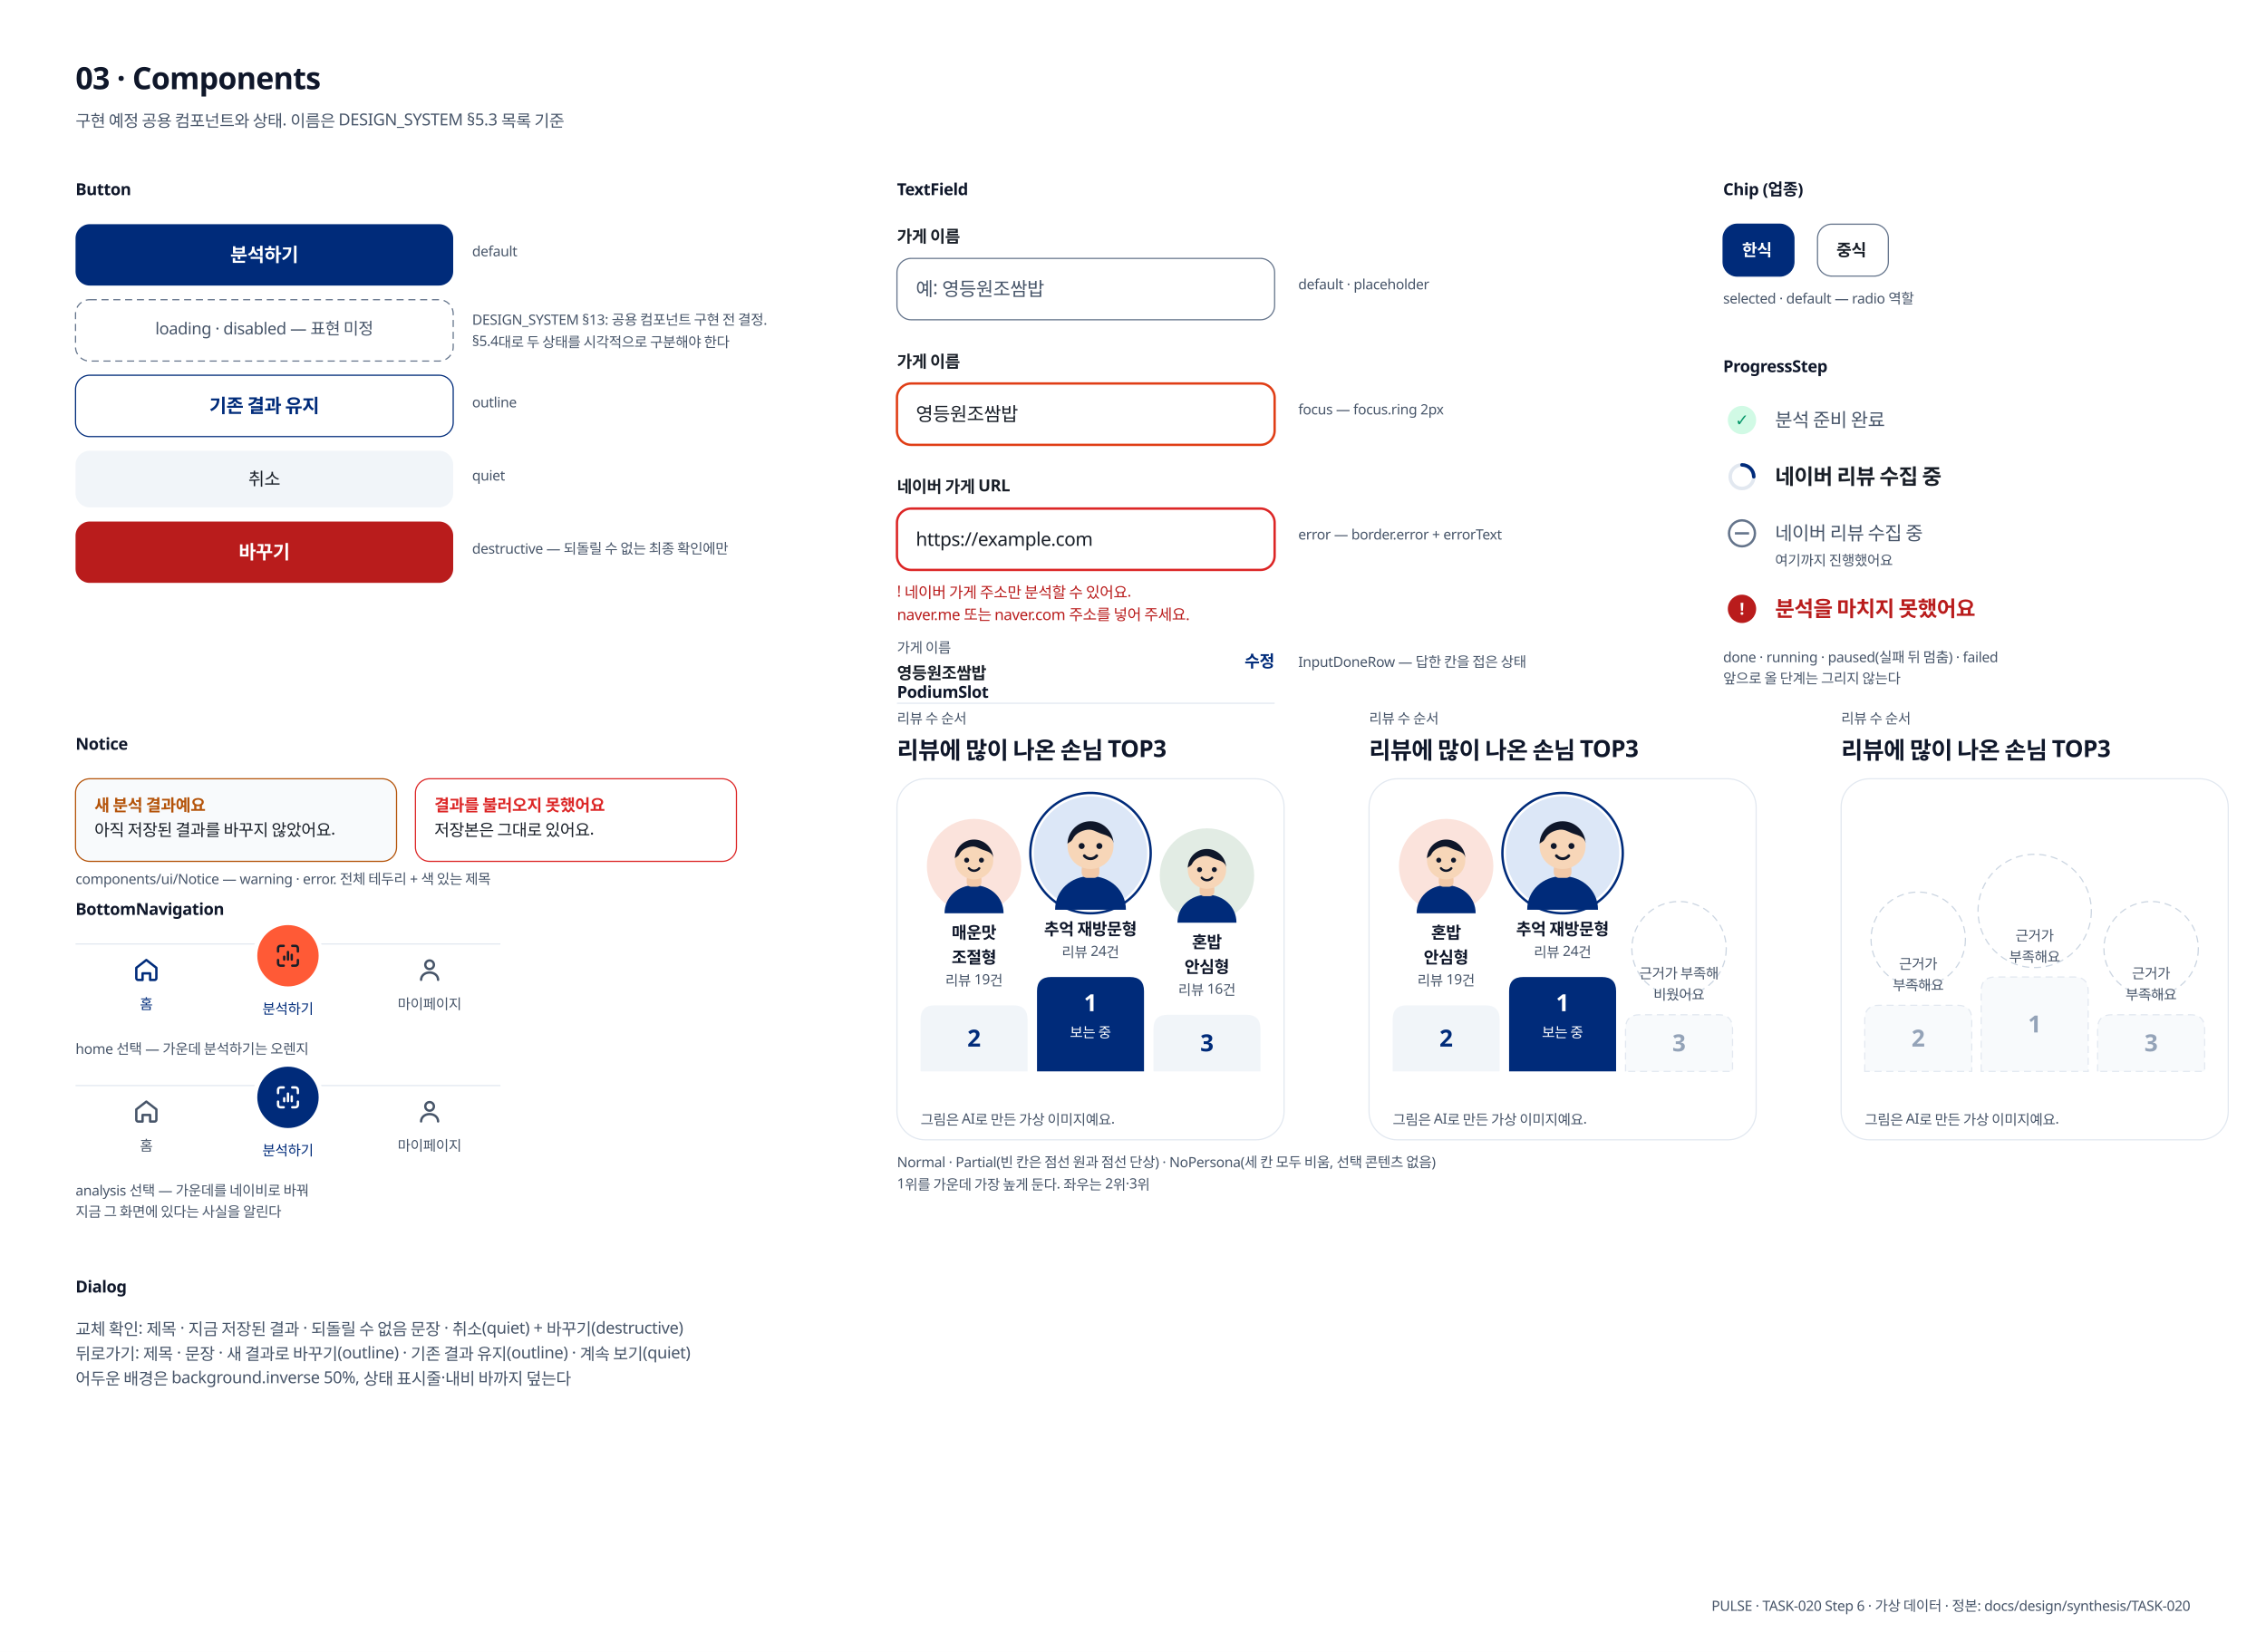
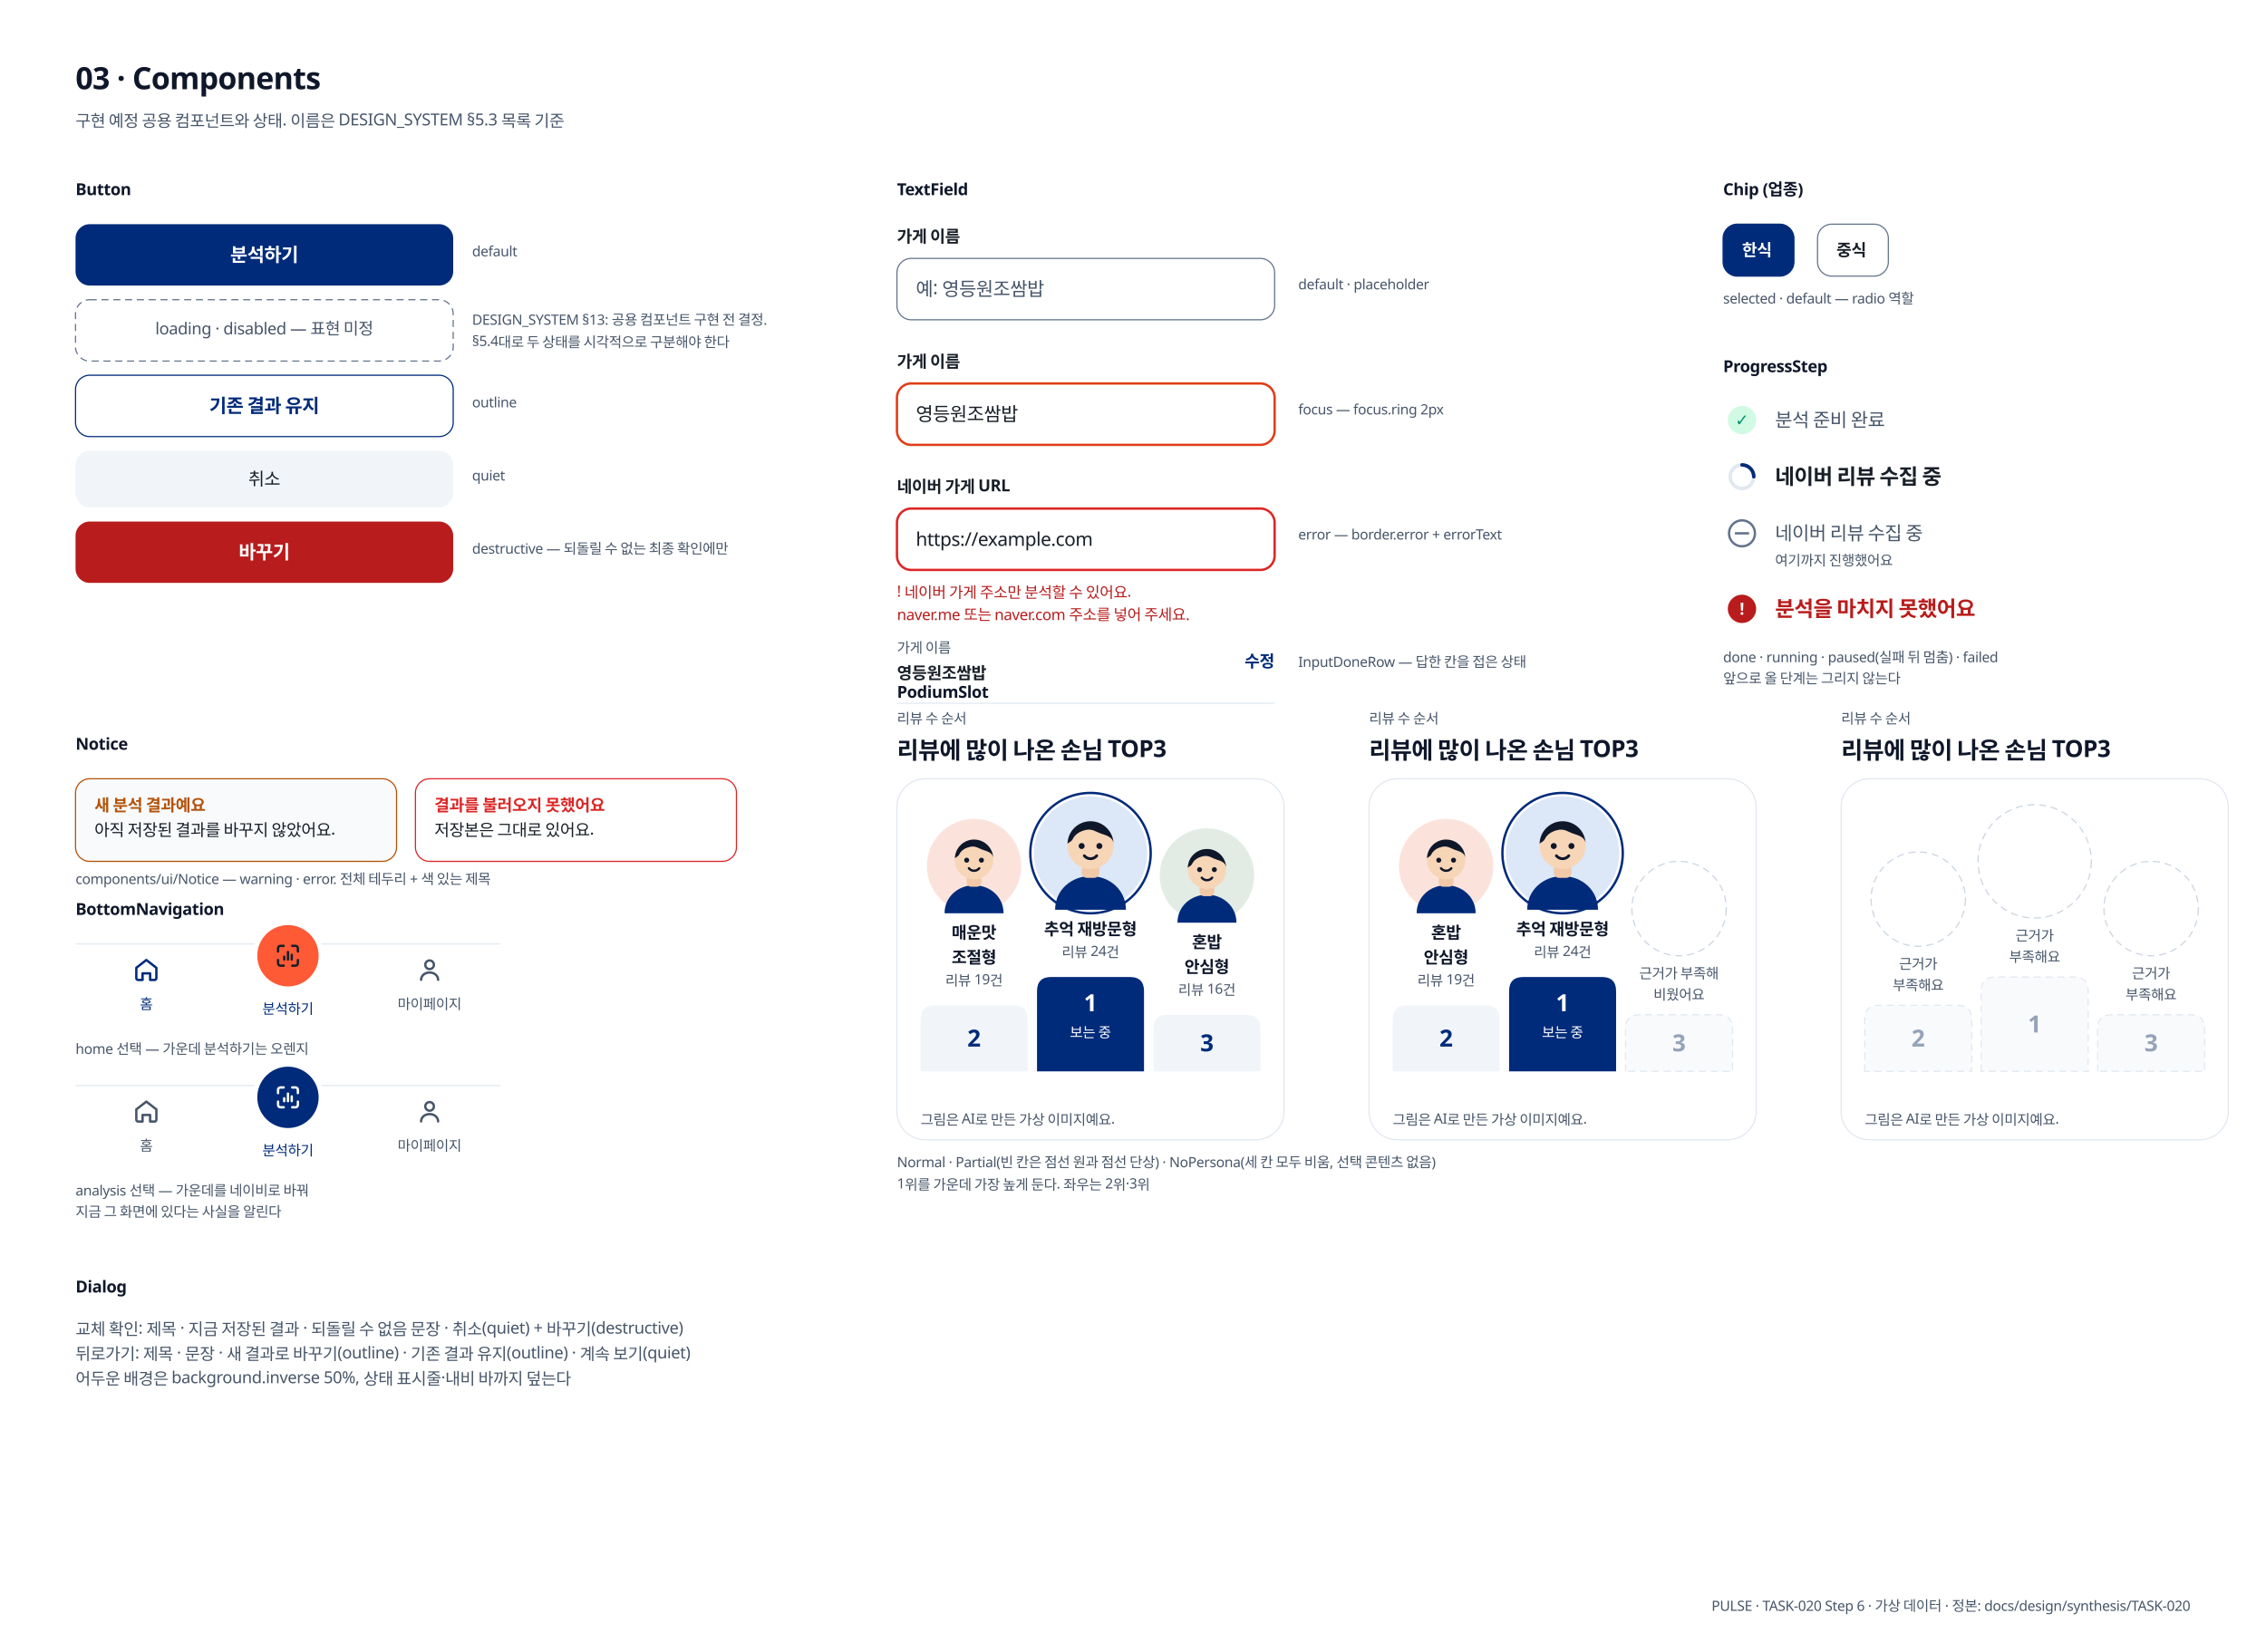
<svg xmlns="http://www.w3.org/2000/svg" width="1920" height="1400" viewBox="0 0 1920 1400">
  <rect x="0" y="0" width="1920" height="1400" rx="0" fill="#FFFFFF" />
  <text x="64" y="75.6" font-family="Pretendard" font-size="26" font-weight="600" letter-spacing="-0.52" fill="#0F172A" text-anchor="start">03 · Components</text>
  <text x="64" y="107.4" font-family="Pretendard" font-size="14" font-weight="400" letter-spacing="-0.28" fill="#475569" text-anchor="start">구현 예정 공용 컴포넌트와 상태. 이름은 DESIGN_SYSTEM §5.3 목록 기준</text>
  <text x="64" y="165.4" font-family="Pretendard" font-size="14" font-weight="700" letter-spacing="-0.28" fill="#0F172A" text-anchor="start">Button</text>
  <g id="Button/Primary/분석하기">
    <rect x="64" y="190" width="320" height="52" rx="12" fill="#002B7A" />
    <text x="224" y="221.6" font-family="Pretendard" font-size="16" font-weight="600" letter-spacing="-0.32" fill="#FFFFFF" text-anchor="middle">분석하기</text>
  </g>
  <text x="400" y="217.2" font-family="Pretendard" font-size="12" font-weight="400" letter-spacing="-0.24" fill="#475569" text-anchor="start">default</text>
  <rect x="64" y="254" width="320" height="52" rx="12" fill="none" stroke="#64748B" stroke-width="1" stroke-dasharray="6 4" />
  <text x="224" y="283.4" font-family="Pretendard" font-size="14" font-weight="400" letter-spacing="-0.28" fill="#475569" text-anchor="middle">loading · disabled — 표현 미정</text>
  <text x="400" y="275.2" font-family="Pretendard" font-size="12" font-weight="400" letter-spacing="-0.24" fill="#475569" text-anchor="start">DESIGN_SYSTEM §13: 공용 컴포넌트 구현 전 결정.</text>
  <text x="400" y="293.2" font-family="Pretendard" font-size="12" font-weight="400" letter-spacing="-0.24" fill="#475569" text-anchor="start">§5.4대로 두 상태를 시각적으로 구분해야 한다</text>
  <g id="Button/Outline/기존 결과 유지">
    <rect x="64" y="318" width="320" height="52" rx="12" fill="#FFFFFF" stroke="#002B7A" stroke-width="1" />
    <text x="224" y="349.6" font-family="Pretendard" font-size="16" font-weight="600" letter-spacing="-0.32" fill="#002B7A" text-anchor="middle">기존 결과 유지</text>
  </g>
  <text x="400" y="345.2" font-family="Pretendard" font-size="12" font-weight="400" letter-spacing="-0.24" fill="#475569" text-anchor="start">outline</text>
  <g id="Button/Quiet/취소">
    <rect x="64" y="382" width="320" height="48" rx="12" fill="#F1F5F9" />
    <text x="224" y="411.3" font-family="Pretendard" font-size="15" font-weight="500" letter-spacing="-0.3" fill="#191F28" text-anchor="middle">취소</text>
  </g>
  <text x="400" y="407.2" font-family="Pretendard" font-size="12" font-weight="400" letter-spacing="-0.24" fill="#475569" text-anchor="start">quiet</text>
  <g id="Button/Primary/바꾸기">
    <rect x="64" y="442" width="320" height="52" rx="12" fill="#B91C1C" />
    <text x="224" y="473.6" font-family="Pretendard" font-size="16" font-weight="600" letter-spacing="-0.32" fill="#FFFFFF" text-anchor="middle">바꾸기</text>
  </g>
  <text x="400" y="469.2" font-family="Pretendard" font-size="12" font-weight="400" letter-spacing="-0.24" fill="#475569" text-anchor="start">destructive — 되돌릴 수 없는 최종 확인에만</text>
  <text x="760" y="165.4" font-family="Pretendard" font-size="14" font-weight="700" letter-spacing="-0.28" fill="#0F172A" text-anchor="start">TextField</text>
  <g id="TextField/default/가게 이름">
    <text x="760" y="205.4" font-family="Pretendard" font-size="14" font-weight="600" letter-spacing="-0.28" fill="#191F28" text-anchor="start">가게 이름</text>
    <rect x="760" y="219" width="320" height="52" rx="12" fill="#FFFFFF" stroke="#64748B" stroke-width="1" />
    <text x="776" y="250.6" font-family="Pretendard" font-size="16" font-weight="400" letter-spacing="-0.32" fill="#475569" text-anchor="start">예: 영등원조쌈밥</text>
  </g>
  <text x="1100" y="245.2" font-family="Pretendard" font-size="12" font-weight="400" letter-spacing="-0.24" fill="#475569" text-anchor="start">default · placeholder</text>
  <g id="TextField/focus/가게 이름">
    <text x="760" y="311.4" font-family="Pretendard" font-size="14" font-weight="600" letter-spacing="-0.28" fill="#191F28" text-anchor="start">가게 이름</text>
    <rect x="760" y="325" width="320" height="52" rx="12" fill="#FFFFFF" stroke="#E03E16" stroke-width="2" />
    <text x="776" y="356.6" font-family="Pretendard" font-size="16" font-weight="400" letter-spacing="-0.32" fill="#191F28" text-anchor="start">영등원조쌈밥</text>
  </g>
  <text x="1100" y="351.2" font-family="Pretendard" font-size="12" font-weight="400" letter-spacing="-0.24" fill="#475569" text-anchor="start">focus — focus.ring 2px</text>
  <g id="TextField/error/네이버 가게 URL">
    <text x="760" y="417.4" font-family="Pretendard" font-size="14" font-weight="600" letter-spacing="-0.28" fill="#191F28" text-anchor="start">네이버 가게 URL</text>
    <rect x="760" y="431" width="320" height="52" rx="12" fill="#FFFFFF" stroke="#DC2626" stroke-width="2" />
    <text x="776" y="462.6" font-family="Pretendard" font-size="16" font-weight="400" letter-spacing="-0.32" fill="#191F28" text-anchor="start">https://example.com</text>
    <text x="760" y="505.6" font-family="Pretendard" font-size="13" font-weight="500" letter-spacing="-0.26" fill="#B91C1C" text-anchor="start">! 네이버 가게 주소만 분석할 수 있어요.</text>
    <text x="760" y="525.5" font-family="Pretendard" font-size="13" font-weight="500" letter-spacing="-0.26" fill="#B91C1C" text-anchor="start">   naver.me 또는 naver.com 주소를 넣어 주세요.</text>
  </g>
  <text x="1100" y="457.2" font-family="Pretendard" font-size="12" font-weight="400" letter-spacing="-0.24" fill="#475569" text-anchor="start">error — border.error + errorText</text>
  <g id="InputDoneRow/가게 이름">
    <text x="760" y="553.2" font-family="Pretendard" font-size="12" font-weight="400" letter-spacing="-0.24" fill="#475569" text-anchor="start">가게 이름</text>
    <text x="760" y="575.4" font-family="Pretendard" font-size="14" font-weight="700" letter-spacing="-0.28" fill="#191F28" text-anchor="start">영등원조쌈밥</text>
    <text x="1080" y="565.4" font-family="Pretendard" font-size="14" font-weight="600" letter-spacing="-0.28" fill="#002B7A" text-anchor="end">수정</text>
    <line x1="760" y1="596" x2="1080" y2="596" stroke="#E2E8F0" stroke-width="1" />
  </g>
  <text x="1100" y="565.2" font-family="Pretendard" font-size="12" font-weight="400" letter-spacing="-0.24" fill="#475569" text-anchor="start">InputDoneRow — 답한 칸을 접은 상태</text>
  <text x="1460" y="165.4" font-family="Pretendard" font-size="14" font-weight="700" letter-spacing="-0.28" fill="#0F172A" text-anchor="start">Chip (업종)</text>
  <g id="Chip/Selected/한식">
    <rect x="1460" y="190" width="60" height="44" rx="12" fill="#002B7A" stroke="#002B7A" stroke-width="1" />
    <text x="1476" y="216.9" font-family="Pretendard" font-size="14" font-weight="600" letter-spacing="-0.28" fill="#FFFFFF" text-anchor="start">한식</text>
  </g>
  <g id="Chip/Default/중식">
    <rect x="1540" y="190" width="60" height="44" rx="12" fill="#FFFFFF" stroke="#64748B" stroke-width="1" />
    <text x="1556" y="216.9" font-family="Pretendard" font-size="14" font-weight="600" letter-spacing="-0.28" fill="#191F28" text-anchor="start">중식</text>
  </g>
  <text x="1460" y="257.2" font-family="Pretendard" font-size="12" font-weight="400" letter-spacing="-0.24" fill="#475569" text-anchor="start">selected · default — radio 역할</text>
  <text x="1460" y="315.4" font-family="Pretendard" font-size="14" font-weight="700" letter-spacing="-0.28" fill="#0F172A" text-anchor="start">ProgressStep</text>
  <g id="ProgressStep/done">
    <circle cx="1476" cy="356" r="12" fill="#D1FAE5" />
    <text x="1476" y="360.9" font-family="Pretendard" font-size="14" font-weight="700" letter-spacing="-0.28" fill="#059669" text-anchor="middle">✓</text>
    <text x="1504" y="361.6" font-family="Pretendard" font-size="16" font-weight="400" letter-spacing="-0.32" fill="#475569" text-anchor="start">분석 준비 완료</text>
  </g>
  <g id="ProgressStep/running">
    <circle cx="1476" cy="404" r="10" fill="none" stroke="#E2E8F0" stroke-width="3" />
    <path d="M 1476 394 A 10 10 0 0 1 1486 404" fill="none" stroke="#002B7A" stroke-width="3" stroke-linecap="round" />
    <text x="1504" y="410.3" font-family="Pretendard" font-size="18" font-weight="700" letter-spacing="-0.36" fill="#191F28" text-anchor="start">네이버 리뷰 수집 중</text>
  </g>
  <g id="ProgressStep/paused">
    <circle cx="1476" cy="452" r="11" fill="none" stroke="#64748B" stroke-width="2" />
    <rect x="1470" y="451" width="12" height="2" rx="0" fill="#64748B" />
    <text x="1504" y="457.6" font-family="Pretendard" font-size="16" font-weight="400" letter-spacing="-0.32" fill="#475569" text-anchor="start">네이버 리뷰 수집 중</text>
    <text x="1504" y="479.2" font-family="Pretendard" font-size="12" font-weight="400" letter-spacing="-0.24" fill="#475569" text-anchor="start">여기까지 진행했어요</text>
  </g>
  <g id="ProgressStep/failed">
    <circle cx="1476" cy="516" r="12" fill="#B91C1C" />
    <text x="1476" y="520.9" font-family="Pretendard" font-size="14" font-weight="700" letter-spacing="-0.28" fill="#FFFFFF" text-anchor="middle">!</text>
    <text x="1504" y="522.3" font-family="Pretendard" font-size="18" font-weight="700" letter-spacing="-0.36" fill="#B91C1C" text-anchor="start">분석을 마치지 못했어요</text>
  </g>
  <text x="1460" y="561.2" font-family="Pretendard" font-size="12" font-weight="400" letter-spacing="-0.24" fill="#475569" text-anchor="start">done · running · paused(실패 뒤 멈춤) · failed</text>
  <text x="1460" y="579.2" font-family="Pretendard" font-size="12" font-weight="400" letter-spacing="-0.24" fill="#475569" text-anchor="start">앞으로 올 단계는 그리지 않는다</text>
  <text x="64" y="635.4" font-family="Pretendard" font-size="14" font-weight="700" letter-spacing="-0.28" fill="#0F172A" text-anchor="start">Notice</text>
  <g id="Notice/warning">
    <rect x="64" y="660" width="272" height="70" rx="12" fill="#F8FAFC" stroke="#B45309" stroke-width="1" />
    <text x="80" y="687.4" font-family="Pretendard" font-size="14" font-weight="600" letter-spacing="-0.28" fill="#B45309" text-anchor="start">새 분석 결과예요</text>
    <text x="80" y="708.4" font-family="Pretendard" font-size="14" font-weight="400" letter-spacing="-0.28" fill="#191F28" text-anchor="start">아직 저장된 결과를 바꾸지 않았어요.</text>
  </g>
  <g id="Notice/error">
    <rect x="352" y="660" width="272" height="70" rx="12" fill="#FFFFFF" stroke="#DC2626" stroke-width="1" />
    <text x="368" y="687.4" font-family="Pretendard" font-size="14" font-weight="600" letter-spacing="-0.28" fill="#DC2626" text-anchor="start">결과를 불러오지 못했어요</text>
    <text x="368" y="708.4" font-family="Pretendard" font-size="14" font-weight="400" letter-spacing="-0.28" fill="#191F28" text-anchor="start">저장본은 그대로 있어요.</text>
  </g>
  <text x="64" y="749.2" font-family="Pretendard" font-size="12" font-weight="400" letter-spacing="-0.24" fill="#475569" text-anchor="start">components/ui/Notice — warning · error. 전체 테두리 + 색 있는 제목</text>
  <text x="64" y="775.4" font-family="Pretendard" font-size="14" font-weight="700" letter-spacing="-0.28" fill="#0F172A" text-anchor="start">BottomNavigation</text>
  <g id="BottomNavigation/home 2" transform="translate(64 72)">
    <g id="BottomNavigation/home">
      <rect x="0" y="728" width="360" height="72" rx="0" fill="#FFFFFF" />
      <line x1="0" y1="728" x2="360" y2="728" stroke="#E2E8F0" stroke-width="1" />
      <text x="60" y="783.2" font-family="Pretendard" font-size="12" font-weight="400" letter-spacing="-0.24" fill="#002B7A" text-anchor="middle">홈</text>
      <g transform="translate(48 738)">
        <path d="M3.5 10.2 12 3.6l8.5 6.6V19a1.5 1.5 0 0 1-1.5 1.5h-3.8v-5.6H8.8v5.6H5A1.5 1.5 0 0 1 3.5 19v-8.8Z" fill="none" stroke="#002B7A" stroke-width="2" stroke-linecap="round" stroke-linejoin="round" />
      </g>
      <circle cx="180" cy="738" r="28" fill="#FF5A36" stroke="#FFFFFF" stroke-width="4" />
      <g transform="translate(168 726)">
        <path d="M3.6 8.4V5.6a2 2 0 0 1 2-2h2.8M15.6 3.6h2.8a2 2 0 0 1 2 2v2.8M20.4 15.6v2.8a2 2 0 0 1-2 2h-2.8M8.4 20.4H5.6a2 2 0 0 1-2-2v-2.8" fill="none" stroke="#191F28" stroke-width="2" stroke-linecap="round" stroke-linejoin="round" />
        <path d="M8.8 15.2v-2.4M12 15.2V8.8M15.2 15.2v-4" fill="none" stroke="#191F28" stroke-width="2" stroke-linecap="round" stroke-linejoin="round" />
      </g>
      <text x="180" y="787.2" font-family="Pretendard" font-size="12" font-weight="400" letter-spacing="-0.24" fill="#002B7A" text-anchor="middle">분석하기</text>
      <g transform="translate(288 738)">
        <path d="M12 11.3a3.65 3.65 0 1 0 0-7.3 3.65 3.65 0 0 0 0 7.3Z" fill="none" stroke="#475569" stroke-width="2" stroke-linecap="round" stroke-linejoin="round" />
        <path d="M4.8 20.4c0-3.6 3.2-6.2 7.2-6.2s7.2 2.6 7.2 6.2" fill="none" stroke="#475569" stroke-width="2" stroke-linecap="round" stroke-linejoin="round" />
      </g>
      <text x="300" y="783.2" font-family="Pretendard" font-size="12" font-weight="400" letter-spacing="-0.24" fill="#475569" text-anchor="middle">마이페이지</text>
    </g>
  </g>
  <text x="64" y="893.2" font-family="Pretendard" font-size="12" font-weight="400" letter-spacing="-0.24" fill="#475569" text-anchor="start">home 선택 — 가운데 분석하기는 오렌지</text>
  <g id="BottomNavigation/analysis 2" transform="translate(64 192)">
    <g id="BottomNavigation/analysis">
      <rect x="0" y="728" width="360" height="72" rx="0" fill="#FFFFFF" />
      <line x1="0" y1="728" x2="360" y2="728" stroke="#E2E8F0" stroke-width="1" />
      <text x="60" y="783.2" font-family="Pretendard" font-size="12" font-weight="400" letter-spacing="-0.24" fill="#475569" text-anchor="middle">홈</text>
      <g transform="translate(48 738)">
        <path d="M3.5 10.2 12 3.6l8.5 6.6V19a1.5 1.5 0 0 1-1.5 1.5h-3.8v-5.6H8.8v5.6H5A1.5 1.5 0 0 1 3.5 19v-8.8Z" fill="none" stroke="#475569" stroke-width="2" stroke-linecap="round" stroke-linejoin="round" />
      </g>
      <circle cx="180" cy="738" r="28" fill="#002B7A" stroke="#FFFFFF" stroke-width="4" />
      <g transform="translate(168 726)">
        <path d="M3.6 8.4V5.6a2 2 0 0 1 2-2h2.8M15.6 3.6h2.8a2 2 0 0 1 2 2v2.8M20.4 15.6v2.8a2 2 0 0 1-2 2h-2.8M8.4 20.4H5.6a2 2 0 0 1-2-2v-2.8" fill="none" stroke="#FFFFFF" stroke-width="2" stroke-linecap="round" stroke-linejoin="round" />
        <path d="M8.8 15.2v-2.4M12 15.2V8.8M15.2 15.2v-4" fill="none" stroke="#FFFFFF" stroke-width="2" stroke-linecap="round" stroke-linejoin="round" />
      </g>
      <text x="180" y="787.2" font-family="Pretendard" font-size="12" font-weight="400" letter-spacing="-0.24" fill="#002B7A" text-anchor="middle">분석하기</text>
      <g transform="translate(288 738)">
        <path d="M12 11.3a3.65 3.65 0 1 0 0-7.3 3.65 3.65 0 0 0 0 7.3Z" fill="none" stroke="#475569" stroke-width="2" stroke-linecap="round" stroke-linejoin="round" />
        <path d="M4.8 20.4c0-3.6 3.2-6.2 7.2-6.2s7.2 2.6 7.2 6.2" fill="none" stroke="#475569" stroke-width="2" stroke-linecap="round" stroke-linejoin="round" />
      </g>
      <text x="300" y="783.2" font-family="Pretendard" font-size="12" font-weight="400" letter-spacing="-0.24" fill="#475569" text-anchor="middle">마이페이지</text>
    </g>
  </g>
  <text x="64" y="1013.2" font-family="Pretendard" font-size="12" font-weight="400" letter-spacing="-0.24" fill="#475569" text-anchor="start">analysis 선택 — 가운데를 네이비로 바꿔</text>
  <text x="64" y="1031.2" font-family="Pretendard" font-size="12" font-weight="400" letter-spacing="-0.24" fill="#475569" text-anchor="start">지금 그 화면에 있다는 사실을 알린다</text>
  <text x="760" y="591.4" font-family="Pretendard" font-size="14" font-weight="700" letter-spacing="-0.28" fill="#0F172A" text-anchor="start">PodiumSlot</text>
  <g id="Podium/Normal" transform="translate(744 660)">
    <g id="Podium">
      <text x="16" y="-46.8" font-family="Pretendard" font-size="12" font-weight="400" letter-spacing="-0.24" fill="#475569" text-anchor="start">리뷰 수 순서</text>
      <text x="16" y="-17.0" font-family="Pretendard" font-size="20" font-weight="600" letter-spacing="-0.4" fill="#0F172A" text-anchor="start">리뷰에 많이 나온 손님 TOP3</text>
      <rect x="16" y="0" width="328" height="306" rx="24" fill="#FFFFFF" stroke="#E2E8F0" stroke-width="1" />
      <g id="PodiumSlot/Runner">
        <g transform="translate(41.33333 34) scale(1.25)">
          <circle cx="32" cy="32" r="32" fill="#FBE3DC" />
          <path d="M12 64c0-11 9-19 20-19s20 8 20 19H12Z" fill="#002B7A" />
          <rect x="27" y="38" width="10" height="8" rx="3" fill="#F2C9A8" />
          <circle cx="32" cy="28" r="13" fill="#F7D6B8" />
          <path d="M19 27a13 13 0 0 1 26 0c0-4-4-5-7-6-3-1-5-3-9-2s-6 3-7 5-3 2-3 3Z" fill="#0F172A" />
          <circle cx="27" cy="28" r="1.7" fill="#0F172A" />
          <circle cx="37" cy="28" r="1.7" fill="#0F172A" />
          <path d="M28.5 33.5a4.5 4.5 0 0 0 7 0" fill="none" stroke="#0F172A" stroke-width="1.6" stroke-linecap="round" />
        </g>
        <text x="81.333" y="135.4" font-family="Pretendard" font-size="14" font-weight="600" letter-spacing="-0.28" fill="#0F172A" text-anchor="middle">매운맛</text>
        <text x="81.333" y="156.4" font-family="Pretendard" font-size="14" font-weight="600" letter-spacing="-0.28" fill="#0F172A" text-anchor="middle">조절형</text>
        <text x="81.333" y="175.2" font-family="Pretendard" font-size="12" font-weight="400" letter-spacing="-0.24" fill="#475569" text-anchor="middle">리뷰 19건</text>
        <path d="M 36 248 L 36 204 Q 36 192 48 192 L 114.667 192 Q 126.667 192 126.667 204 L 126.667 248 Z" fill="#F1F5F9" />
        <text x="81.333" y="227.0" font-family="Pretendard" font-size="20" font-weight="600" letter-spacing="-0.4" fill="#002B7A" text-anchor="middle">2</text>
      </g>
      <g id="PodiumSlot/First">
        <g transform="translate(132 15) scale(1.5)">
          <circle cx="32" cy="32" r="32" fill="#DCE7F7" />
          <path d="M12 64c0-11 9-19 20-19s20 8 20 19H12Z" fill="#002B7A" />
          <rect x="27" y="38" width="10" height="8" rx="3" fill="#F2C9A8" />
          <circle cx="32" cy="28" r="13" fill="#F7D6B8" />
          <path d="M19 27a13 13 0 0 1 26 0c0-4-4-5-7-6-3-1-5-3-9-2s-6 3-7 5-3 2-3 3Z" fill="#0F172A" />
          <circle cx="27" cy="28" r="1.7" fill="#0F172A" />
          <circle cx="37" cy="28" r="1.7" fill="#0F172A" />
          <path d="M28.5 33.5a4.5 4.5 0 0 0 7 0" fill="none" stroke="#0F172A" stroke-width="1.6" stroke-linecap="round" />
        </g>
        <circle cx="180" cy="63" r="51" fill="none" stroke="#002B7A" stroke-width="2" />
        <text x="180" y="132.4" font-family="Pretendard" font-size="14" font-weight="600" letter-spacing="-0.28" fill="#0F172A" text-anchor="middle">추억 재방문형</text>
        <text x="180" y="151.2" font-family="Pretendard" font-size="12" font-weight="400" letter-spacing="-0.24" fill="#475569" text-anchor="middle">리뷰 24건</text>
        <path d="M 134.667 248 L 134.667 180 Q 134.667 168 146.667 168 L 213.333 168 Q 225.333 168 225.333 180 L 225.333 248 Z" fill="#002B7A" />
        <text x="180" y="197.0" font-family="Pretendard" font-size="20" font-weight="600" letter-spacing="-0.4" fill="#FFFFFF" text-anchor="middle">1</text>
        <text x="180" y="219.2" font-family="Pretendard" font-size="12" font-weight="400" letter-spacing="-0.24" fill="#FFFFFF" text-anchor="middle">보는 중</text>
      </g>
      <g id="PodiumSlot/Runner 2">
        <g transform="translate(238.6667 42) scale(1.25)">
          <circle cx="32" cy="32" r="32" fill="#E2ECE4" />
          <path d="M12 64c0-11 9-19 20-19s20 8 20 19H12Z" fill="#002B7A" />
          <rect x="27" y="38" width="10" height="8" rx="3" fill="#F2C9A8" />
          <circle cx="32" cy="28" r="13" fill="#F7D6B8" />
          <path d="M19 27a13 13 0 0 1 26 0c0-4-4-5-7-6-3-1-5-3-9-2s-6 3-7 5-3 2-3 3Z" fill="#0F172A" />
          <circle cx="27" cy="28" r="1.7" fill="#0F172A" />
          <circle cx="37" cy="28" r="1.7" fill="#0F172A" />
          <path d="M28.5 33.5a4.5 4.5 0 0 0 7 0" fill="none" stroke="#0F172A" stroke-width="1.6" stroke-linecap="round" />
        </g>
        <text x="278.667" y="143.4" font-family="Pretendard" font-size="14" font-weight="600" letter-spacing="-0.28" fill="#0F172A" text-anchor="middle">혼밥</text>
        <text x="278.667" y="164.4" font-family="Pretendard" font-size="14" font-weight="600" letter-spacing="-0.28" fill="#0F172A" text-anchor="middle">안심형</text>
        <text x="278.667" y="183.2" font-family="Pretendard" font-size="12" font-weight="400" letter-spacing="-0.24" fill="#475569" text-anchor="middle">리뷰 16건</text>
        <path d="M 233.333 248 L 233.333 212 Q 233.333 200 245.333 200 L 312 200 Q 324 200 324 212 L 324 248 Z" fill="#F1F5F9" />
        <text x="278.667" y="231.0" font-family="Pretendard" font-size="20" font-weight="600" letter-spacing="-0.4" fill="#002B7A" text-anchor="middle">3</text>
      </g>
      <text x="36" y="293.2" font-family="Pretendard" font-size="12" font-weight="400" letter-spacing="-0.24" fill="#475569" text-anchor="start">그림은 AI로 만든 가상 이미지예요.</text>
    </g>
  </g>
  <g id="Podium/Partial" transform="translate(1144 660)">
    <g id="Podium 2">
      <text x="16" y="-46.8" font-family="Pretendard" font-size="12" font-weight="400" letter-spacing="-0.24" fill="#475569" text-anchor="start">리뷰 수 순서</text>
      <text x="16" y="-17.0" font-family="Pretendard" font-size="20" font-weight="600" letter-spacing="-0.4" fill="#0F172A" text-anchor="start">리뷰에 많이 나온 손님 TOP3</text>
      <rect x="16" y="0" width="328" height="306" rx="24" fill="#FFFFFF" stroke="#E2E8F0" stroke-width="1" />
      <g id="PodiumSlot/Runner 3">
        <g transform="translate(41.33333 34) scale(1.25)">
          <circle cx="32" cy="32" r="32" fill="#FBE3DC" />
          <path d="M12 64c0-11 9-19 20-19s20 8 20 19H12Z" fill="#002B7A" />
          <rect x="27" y="38" width="10" height="8" rx="3" fill="#F2C9A8" />
          <circle cx="32" cy="28" r="13" fill="#F7D6B8" />
          <path d="M19 27a13 13 0 0 1 26 0c0-4-4-5-7-6-3-1-5-3-9-2s-6 3-7 5-3 2-3 3Z" fill="#0F172A" />
          <circle cx="27" cy="28" r="1.7" fill="#0F172A" />
          <circle cx="37" cy="28" r="1.7" fill="#0F172A" />
          <path d="M28.5 33.5a4.5 4.5 0 0 0 7 0" fill="none" stroke="#0F172A" stroke-width="1.6" stroke-linecap="round" />
        </g>
        <text x="81.333" y="135.4" font-family="Pretendard" font-size="14" font-weight="600" letter-spacing="-0.28" fill="#0F172A" text-anchor="middle">혼밥</text>
        <text x="81.333" y="156.4" font-family="Pretendard" font-size="14" font-weight="600" letter-spacing="-0.28" fill="#0F172A" text-anchor="middle">안심형</text>
        <text x="81.333" y="175.2" font-family="Pretendard" font-size="12" font-weight="400" letter-spacing="-0.24" fill="#475569" text-anchor="middle">리뷰 19건</text>
        <path d="M 36 248 L 36 204 Q 36 192 48 192 L 114.667 192 Q 126.667 192 126.667 204 L 126.667 248 Z" fill="#F1F5F9" />
        <text x="81.333" y="227.0" font-family="Pretendard" font-size="20" font-weight="600" letter-spacing="-0.4" fill="#002B7A" text-anchor="middle">2</text>
      </g>
      <g id="PodiumSlot/First 2">
        <g transform="translate(132 15) scale(1.5)">
          <circle cx="32" cy="32" r="32" fill="#DCE7F7" />
          <path d="M12 64c0-11 9-19 20-19s20 8 20 19H12Z" fill="#002B7A" />
          <rect x="27" y="38" width="10" height="8" rx="3" fill="#F2C9A8" />
          <circle cx="32" cy="28" r="13" fill="#F7D6B8" />
          <path d="M19 27a13 13 0 0 1 26 0c0-4-4-5-7-6-3-1-5-3-9-2s-6 3-7 5-3 2-3 3Z" fill="#0F172A" />
          <circle cx="27" cy="28" r="1.7" fill="#0F172A" />
          <circle cx="37" cy="28" r="1.7" fill="#0F172A" />
          <path d="M28.5 33.5a4.5 4.5 0 0 0 7 0" fill="none" stroke="#0F172A" stroke-width="1.6" stroke-linecap="round" />
        </g>
        <circle cx="180" cy="63" r="51" fill="none" stroke="#002B7A" stroke-width="2" />
        <text x="180" y="132.4" font-family="Pretendard" font-size="14" font-weight="600" letter-spacing="-0.28" fill="#0F172A" text-anchor="middle">추억 재방문형</text>
        <text x="180" y="151.2" font-family="Pretendard" font-size="12" font-weight="400" letter-spacing="-0.24" fill="#475569" text-anchor="middle">리뷰 24건</text>
        <path d="M 134.667 248 L 134.667 180 Q 134.667 168 146.667 168 L 213.333 168 Q 225.333 168 225.333 180 L 225.333 248 Z" fill="#002B7A" />
        <text x="180" y="197.0" font-family="Pretendard" font-size="20" font-weight="600" letter-spacing="-0.4" fill="#FFFFFF" text-anchor="middle">1</text>
        <text x="180" y="219.2" font-family="Pretendard" font-size="12" font-weight="400" letter-spacing="-0.24" fill="#FFFFFF" text-anchor="middle">보는 중</text>
      </g>
      <g id="PodiumSlot/Empty">
-         <circle cx="278.667" cy="144" r="40" fill="none" stroke="#CBD5E1" stroke-width="1" stroke-dasharray="6 4" />
+         <circle cx="278.667" cy="110" r="40" fill="none" stroke="#CBD5E1" stroke-width="1" stroke-dasharray="6 4" />
        <text x="278.667" y="169.2" font-family="Pretendard" font-size="12" font-weight="400" letter-spacing="-0.24" fill="#475569" text-anchor="middle">근거가 부족해</text>
        <text x="278.667" y="187.2" font-family="Pretendard" font-size="12" font-weight="400" letter-spacing="-0.24" fill="#475569" text-anchor="middle">비웠어요</text>
        <path d="M 233.333 248 L 233.333 212 Q 233.333 200 245.333 200 L 312 200 Q 324 200 324 212 L 324 248 Z" fill="#F8FAFC" stroke="#E2E8F0" stroke-width="1" stroke-dasharray="6 4" />
        <text x="278.667" y="231.0" font-family="Pretendard" font-size="20" font-weight="600" letter-spacing="-0.4" fill="#94A3B8" text-anchor="middle">3</text>
      </g>
      <text x="36" y="293.2" font-family="Pretendard" font-size="12" font-weight="400" letter-spacing="-0.24" fill="#475569" text-anchor="start">그림은 AI로 만든 가상 이미지예요.</text>
    </g>
  </g>
  <g id="Podium/NoPersona" transform="translate(1544 660)">
    <g id="Podium 3">
      <text x="16" y="-46.8" font-family="Pretendard" font-size="12" font-weight="400" letter-spacing="-0.24" fill="#475569" text-anchor="start">리뷰 수 순서</text>
      <text x="16" y="-17.0" font-family="Pretendard" font-size="20" font-weight="600" letter-spacing="-0.4" fill="#0F172A" text-anchor="start">리뷰에 많이 나온 손님 TOP3</text>
      <rect x="16" y="0" width="328" height="306" rx="24" fill="#FFFFFF" stroke="#E2E8F0" stroke-width="1" />
      <g id="PodiumSlot/Empty 2">
-         <circle cx="81.333" cy="136" r="40" fill="none" stroke="#CBD5E1" stroke-width="1" stroke-dasharray="6 4" />
+         <circle cx="81.333" cy="102" r="40" fill="none" stroke="#CBD5E1" stroke-width="1" stroke-dasharray="6 4" />
        <text x="81.333" y="161.2" font-family="Pretendard" font-size="12" font-weight="400" letter-spacing="-0.24" fill="#475569" text-anchor="middle">근거가</text>
        <text x="81.333" y="179.2" font-family="Pretendard" font-size="12" font-weight="400" letter-spacing="-0.24" fill="#475569" text-anchor="middle">부족해요</text>
        <path d="M 36 248 L 36 204 Q 36 192 48 192 L 114.667 192 Q 126.667 192 126.667 204 L 126.667 248 Z" fill="#F8FAFC" stroke="#E2E8F0" stroke-width="1" stroke-dasharray="6 4" />
        <text x="81.333" y="227.0" font-family="Pretendard" font-size="20" font-weight="600" letter-spacing="-0.4" fill="#94A3B8" text-anchor="middle">2</text>
      </g>
      <g id="PodiumSlot/Empty 3">
-         <circle cx="180" cy="112" r="48" fill="none" stroke="#CBD5E1" stroke-width="1" stroke-dasharray="6 4" />
+         <circle cx="180" cy="70" r="48" fill="none" stroke="#CBD5E1" stroke-width="1" stroke-dasharray="6 4" />
        <text x="180" y="137.2" font-family="Pretendard" font-size="12" font-weight="400" letter-spacing="-0.24" fill="#475569" text-anchor="middle">근거가</text>
        <text x="180" y="155.2" font-family="Pretendard" font-size="12" font-weight="400" letter-spacing="-0.24" fill="#475569" text-anchor="middle">부족해요</text>
        <path d="M 134.667 248 L 134.667 180 Q 134.667 168 146.667 168 L 213.333 168 Q 225.333 168 225.333 180 L 225.333 248 Z" fill="#F8FAFC" stroke="#E2E8F0" stroke-width="1" stroke-dasharray="6 4" />
        <text x="180" y="215.0" font-family="Pretendard" font-size="20" font-weight="600" letter-spacing="-0.4" fill="#94A3B8" text-anchor="middle">1</text>
      </g>
      <g id="PodiumSlot/Empty 4">
-         <circle cx="278.667" cy="144" r="40" fill="none" stroke="#CBD5E1" stroke-width="1" stroke-dasharray="6 4" />
+         <circle cx="278.667" cy="110" r="40" fill="none" stroke="#CBD5E1" stroke-width="1" stroke-dasharray="6 4" />
        <text x="278.667" y="169.2" font-family="Pretendard" font-size="12" font-weight="400" letter-spacing="-0.24" fill="#475569" text-anchor="middle">근거가</text>
        <text x="278.667" y="187.2" font-family="Pretendard" font-size="12" font-weight="400" letter-spacing="-0.24" fill="#475569" text-anchor="middle">부족해요</text>
        <path d="M 233.333 248 L 233.333 212 Q 233.333 200 245.333 200 L 312 200 Q 324 200 324 212 L 324 248 Z" fill="#F8FAFC" stroke="#E2E8F0" stroke-width="1" stroke-dasharray="6 4" />
        <text x="278.667" y="231.0" font-family="Pretendard" font-size="20" font-weight="600" letter-spacing="-0.4" fill="#94A3B8" text-anchor="middle">3</text>
      </g>
      <text x="36" y="293.2" font-family="Pretendard" font-size="12" font-weight="400" letter-spacing="-0.24" fill="#475569" text-anchor="start">그림은 AI로 만든 가상 이미지예요.</text>
    </g>
  </g>
  <text x="760" y="989.2" font-family="Pretendard" font-size="12" font-weight="400" letter-spacing="-0.24" fill="#475569" text-anchor="start">Normal · Partial(빈 칸은 점선 원과 점선 단상) · NoPersona(세 칸 모두 비움, 선택 콘텐츠 없음)</text>
  <text x="760" y="1007.2" font-family="Pretendard" font-size="12" font-weight="400" letter-spacing="-0.24" fill="#475569" text-anchor="start">1위를 가운데 가장 높게 둔다. 좌우는 2위·3위</text>
  <text x="64" y="1095.4" font-family="Pretendard" font-size="14" font-weight="700" letter-spacing="-0.28" fill="#0F172A" text-anchor="start">Dialog</text>
  <text x="64" y="1131.4" font-family="Pretendard" font-size="14" font-weight="400" letter-spacing="-0.28" fill="#475569" text-anchor="start">교체 확인: 제목 · 지금 저장된 결과 · 되돌릴 수 없음 문장 · 취소(quiet) + 바꾸기(destructive)</text>
  <text x="64" y="1152.4" font-family="Pretendard" font-size="14" font-weight="400" letter-spacing="-0.28" fill="#475569" text-anchor="start">뒤로가기: 제목 · 문장 · 새 결과로 바꾸기(outline) · 기존 결과 유지(outline) · 계속 보기(quiet)</text>
  <text x="64" y="1173.4" font-family="Pretendard" font-size="14" font-weight="400" letter-spacing="-0.28" fill="#475569" text-anchor="start">어두운 배경은 background.inverse 50%, 상태 표시줄·내비 바까지 덮는다</text>
  <text x="1856" y="1365.2" font-family="Pretendard" font-size="12" font-weight="400" letter-spacing="-0.24" fill="#475569" text-anchor="end">PULSE · TASK-020 Step 6 · 가상 데이터 · 정본: docs/design/synthesis/TASK-020</text>
</svg>
